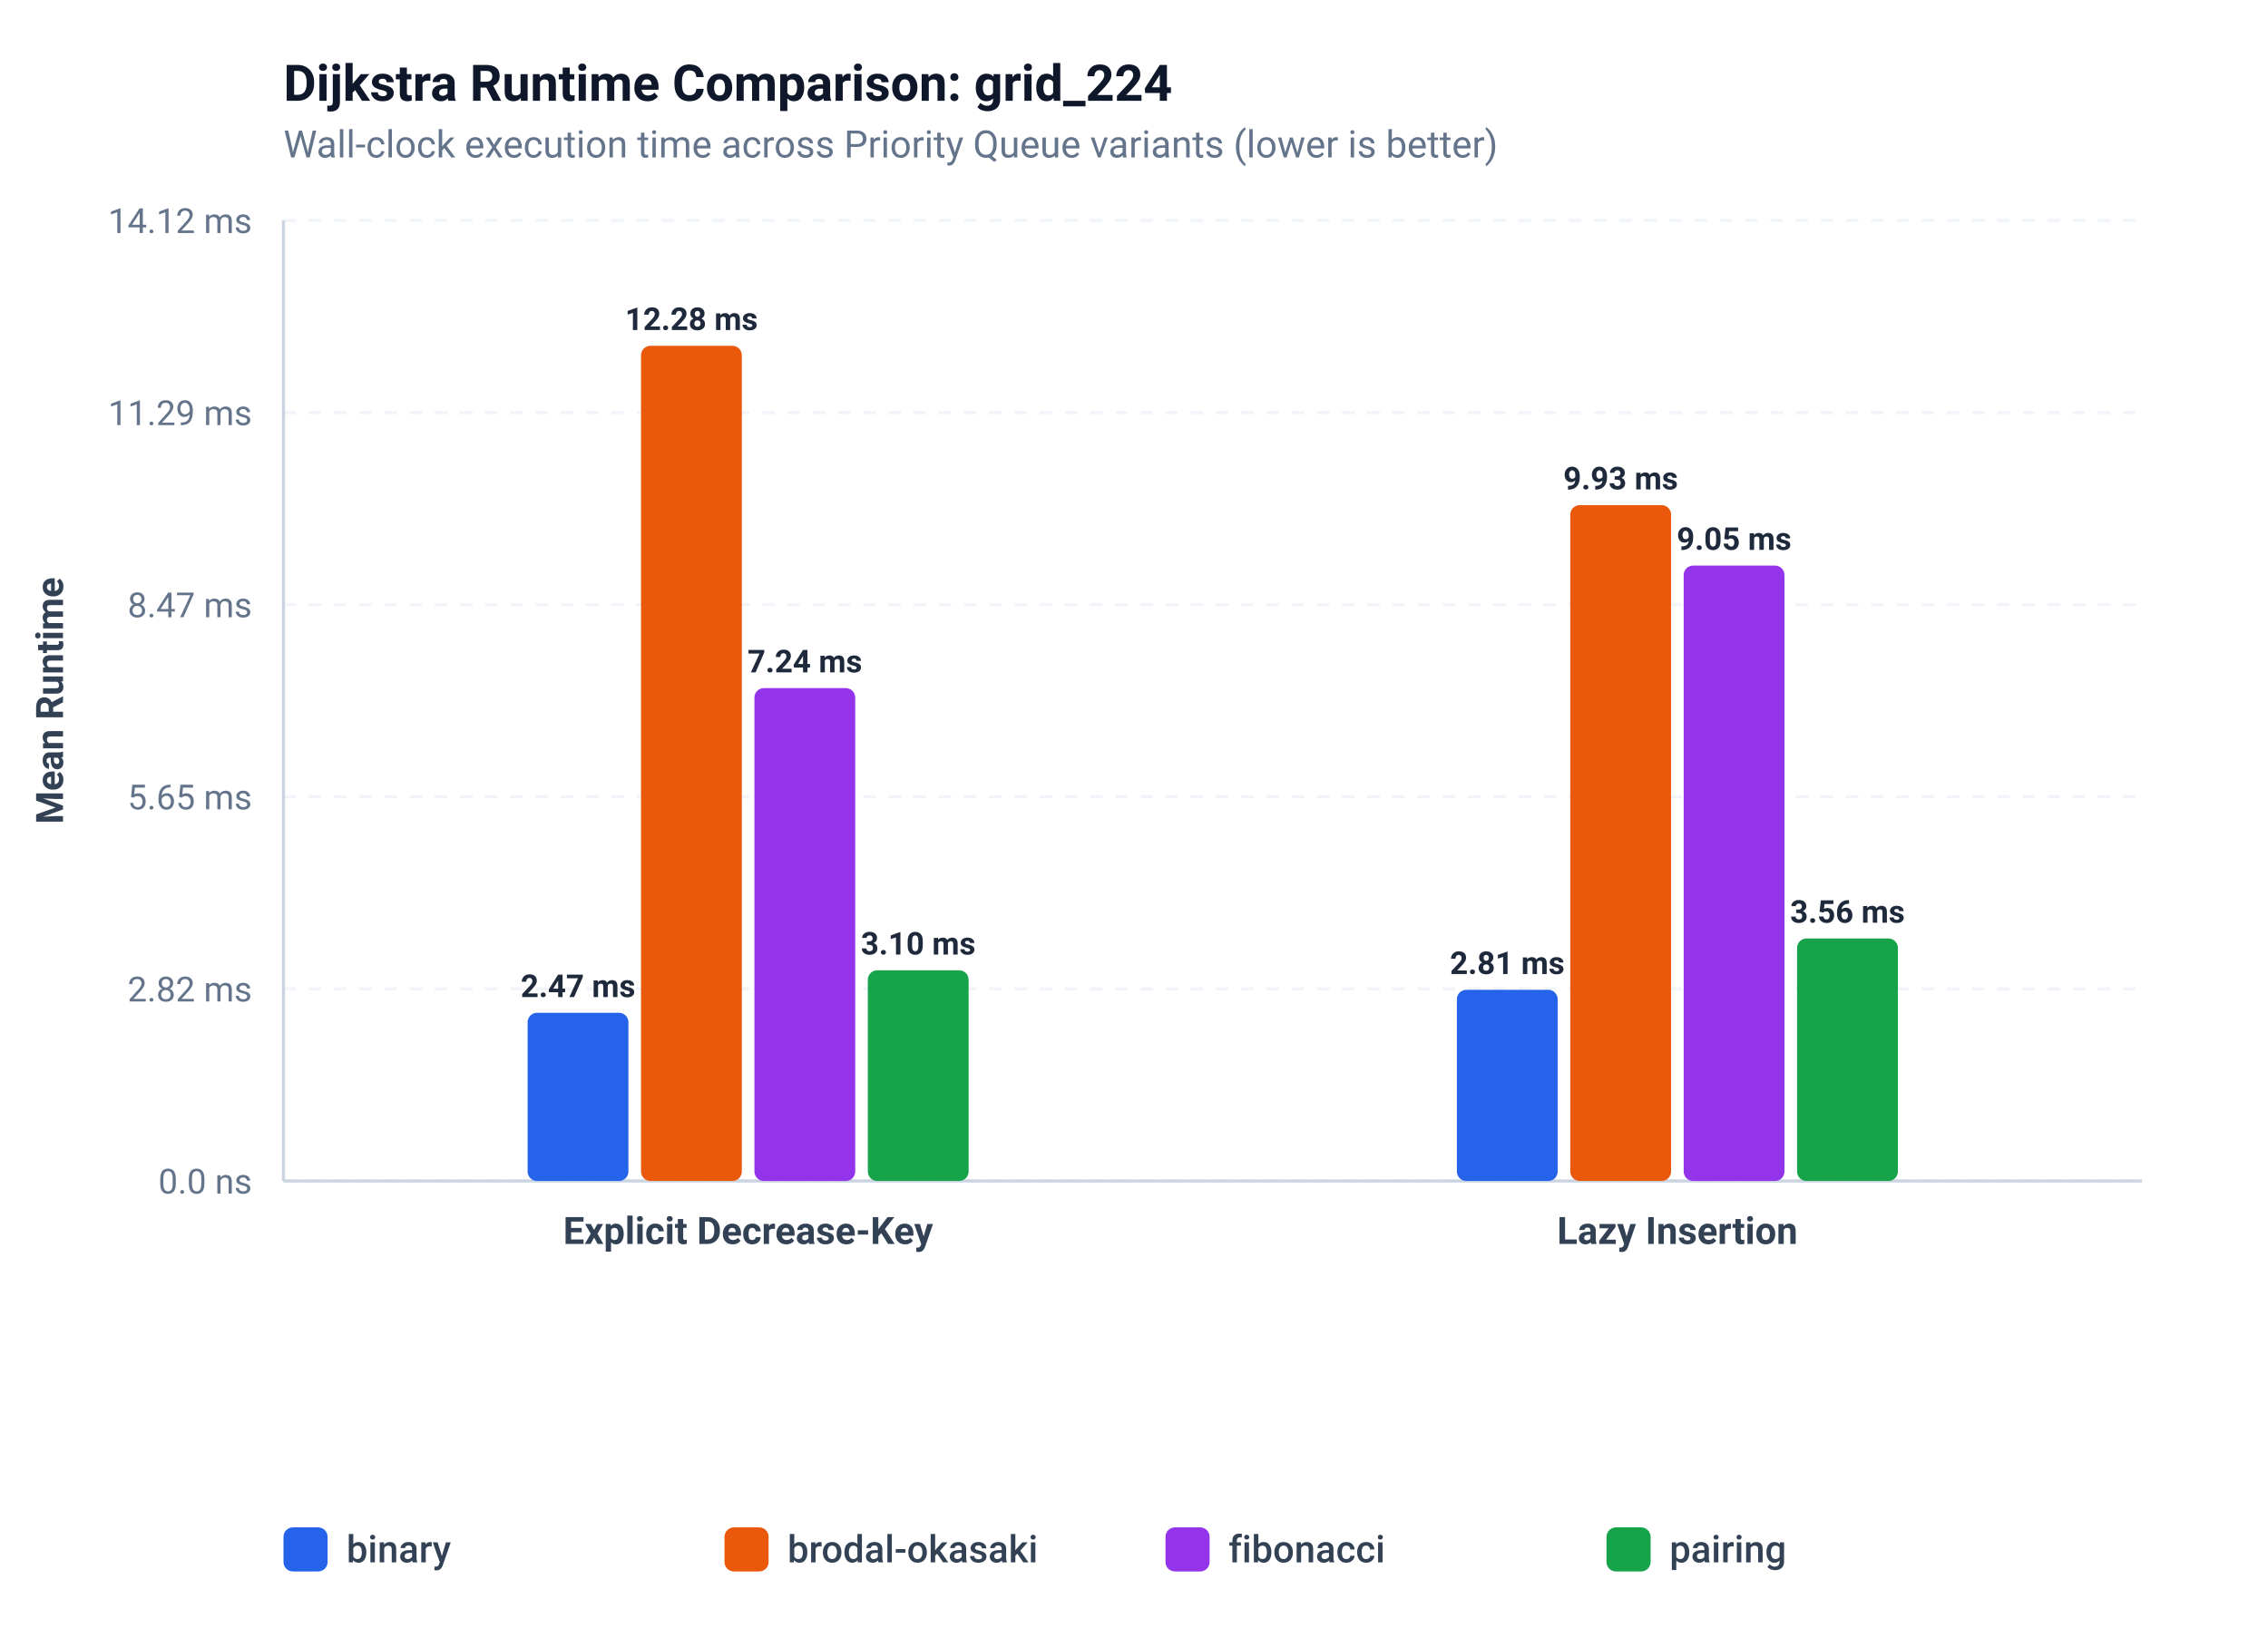
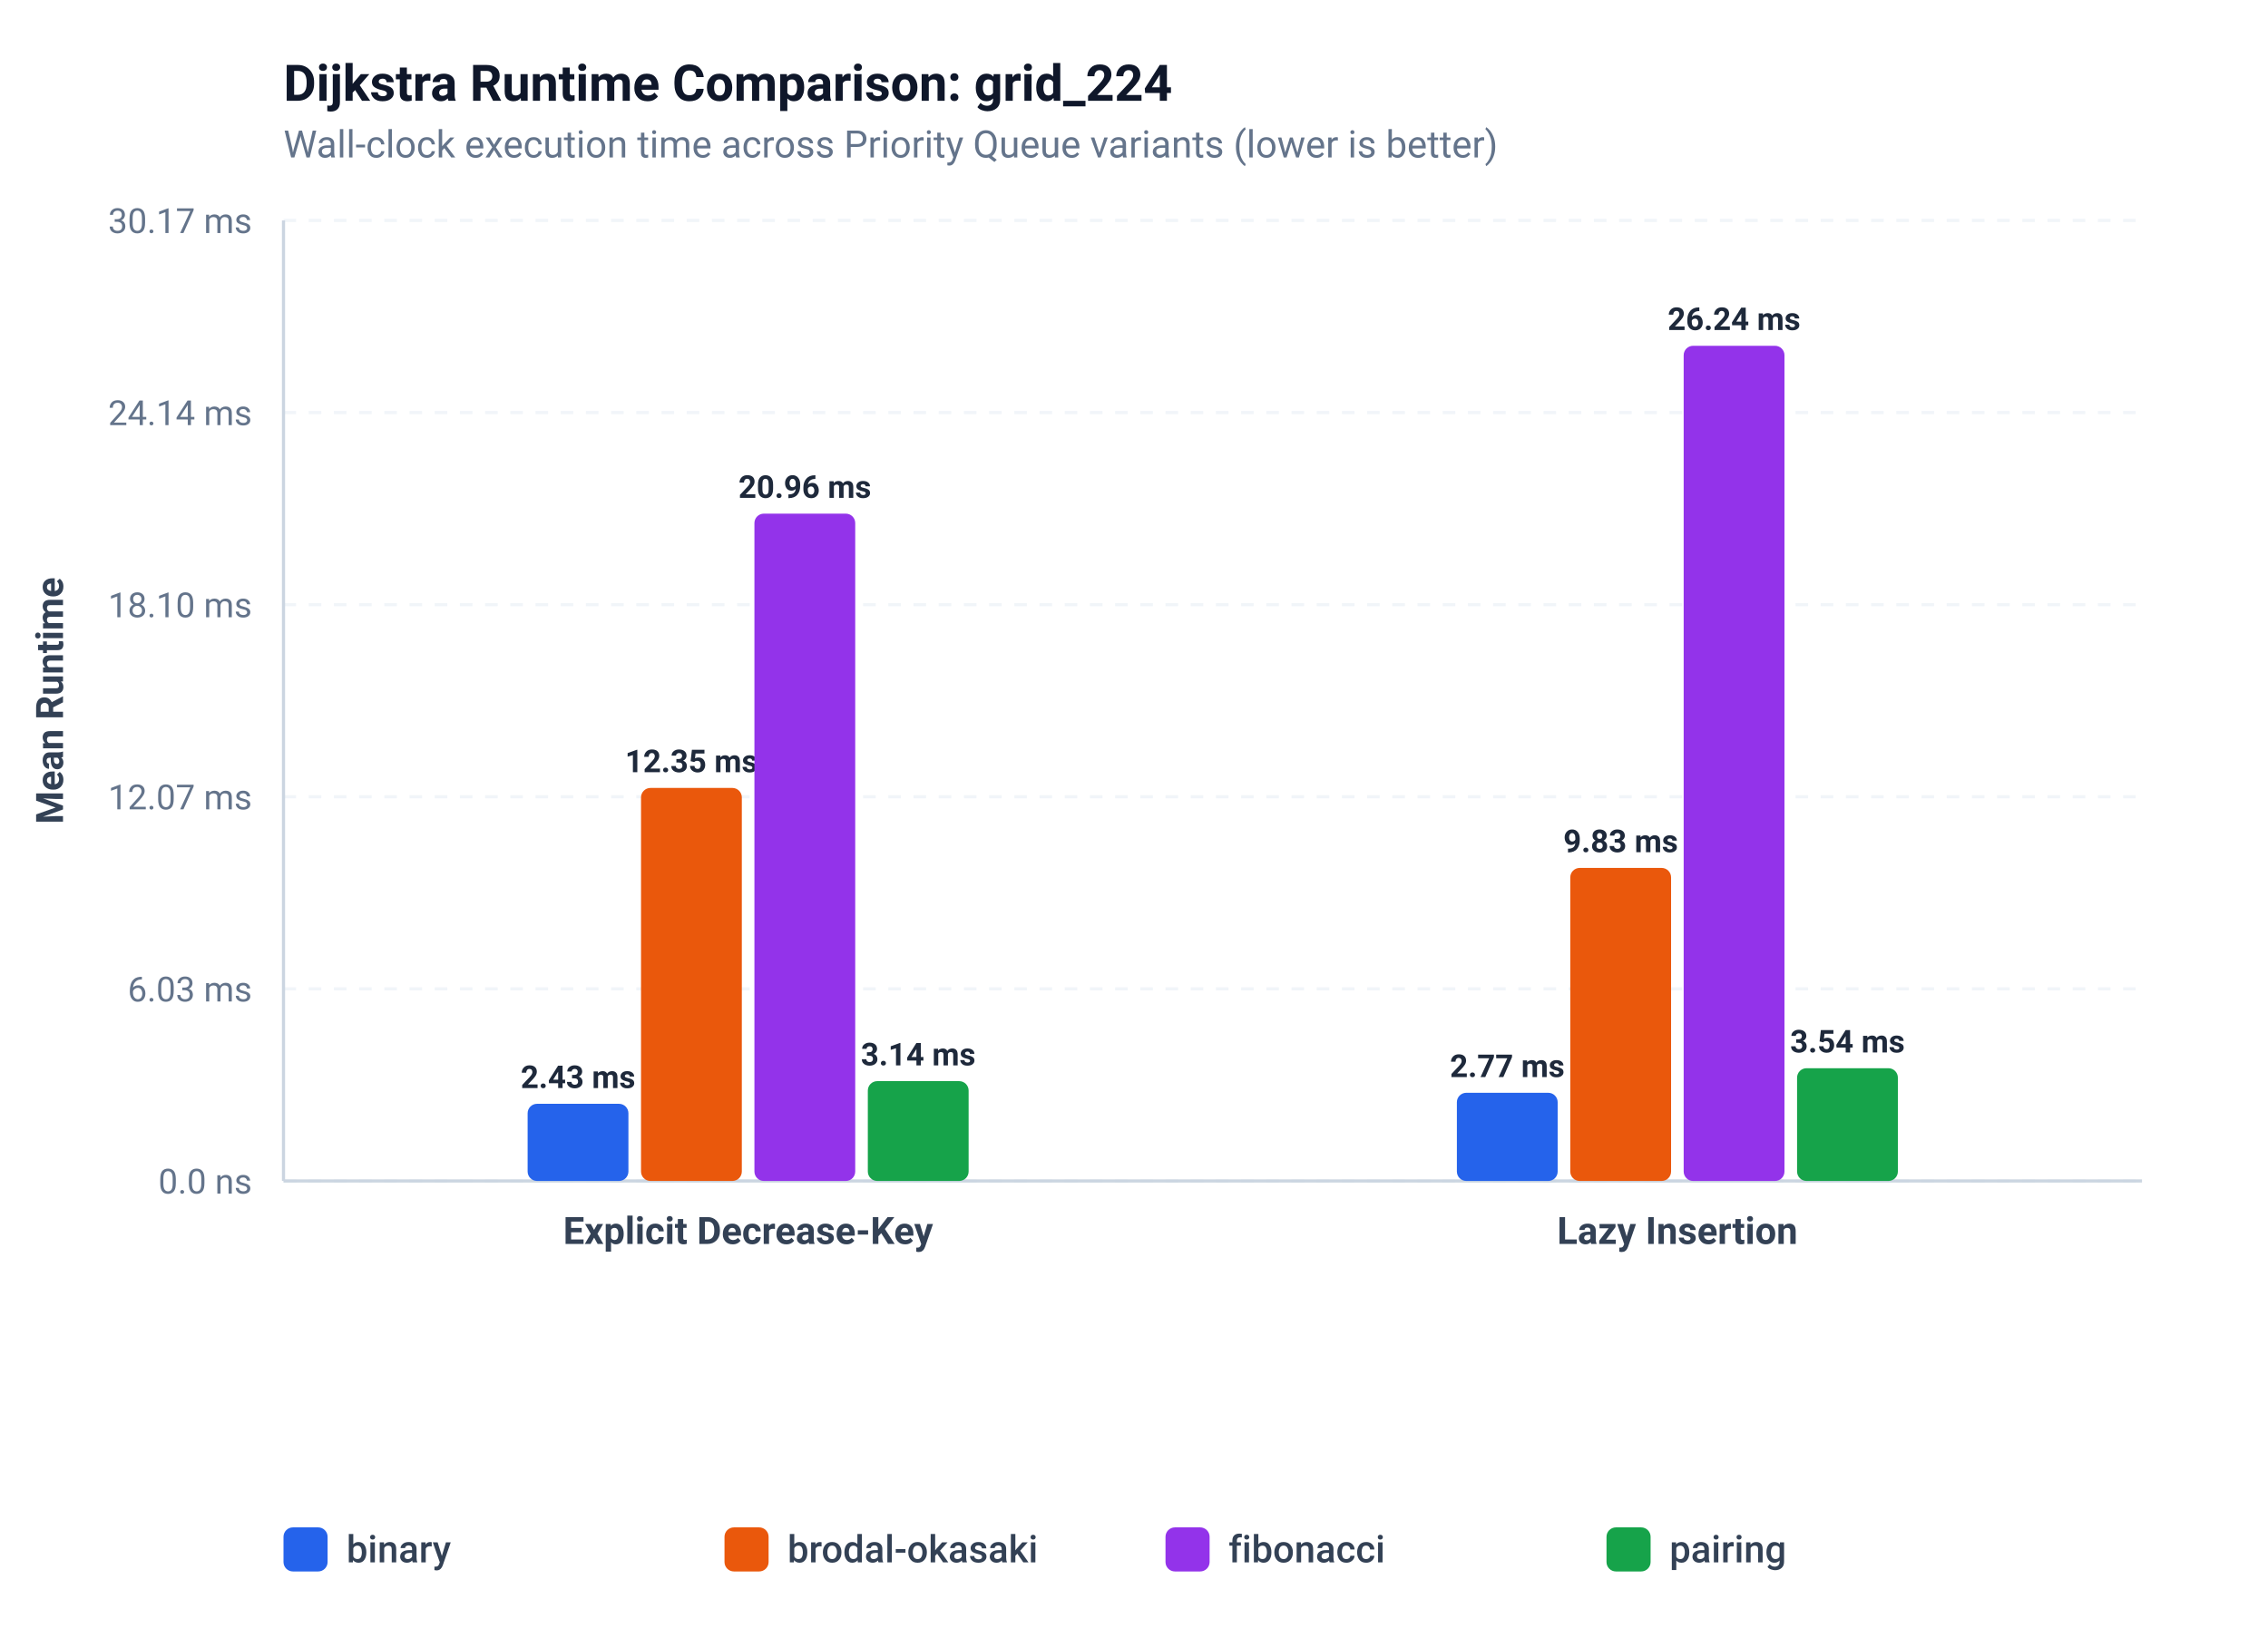
<svg xmlns="http://www.w3.org/2000/svg" viewBox="0 0 720 520" width="720" height="520" style="background-color: #ffffff; font-family: -apple-system, BlinkMacSystemFont, Segoe UI, Roboto, sans-serif;">
  <defs>
    <style>
    .axis { stroke: #CBD5E1; stroke-width: 1; }
    .grid { stroke: #F1F5F9; stroke-width: 1; stroke-dasharray: 4,4; }
    .baseline { stroke: #EF4444; stroke-width: 1.5; stroke-dasharray: 3,3; }
    .tick-label { font-size: 11px; fill: #64748B; }
    .axis-title { font-size: 12px; font-weight: 600; fill: #334155; }
    .chart-title { font-size: 16px; font-weight: 700; fill: #0F172A; }
    .chart-subtitle { font-size: 12px; fill: #64748B; }
    .bar-label { font-size: 9px; font-weight: 600; fill: #1E293B; text-anchor: middle; }
    .legend-text { font-size: 12px; fill: #334155; font-weight: 500; dominant-baseline: central; }
    .bar-label { font-size: 10px; font-weight: 600; fill: #1E293B; text-anchor: middle; }
  </style>
  </defs>
  <text x="90" y="32" class="chart-title">Dijkstra Runtime Comparison: grid_224</text>
  <text x="90" y="50" class="chart-subtitle">Wall-clock execution time across Priority Queue variants (lower is better)</text>
  <line x1="90" y1="375.0" x2="680" y2="375.0" class="grid" />
  <text x="80" y="379.0" class="tick-label" text-anchor="end">0.0 ns</text>
  <line x1="90" y1="314.0" x2="680" y2="314.0" class="grid" />
-   <text x="80" y="318.0" class="tick-label" text-anchor="end">2.82 ms</text>
+   <text x="80" y="318.0" class="tick-label" text-anchor="end">6.03 ms</text>
  <line x1="90" y1="253.0" x2="680" y2="253.0" class="grid" />
-   <text x="80" y="257.0" class="tick-label" text-anchor="end">5.65 ms</text>
+   <text x="80" y="257.0" class="tick-label" text-anchor="end">12.07 ms</text>
  <line x1="90" y1="192.0" x2="680" y2="192.0" class="grid" />
-   <text x="80" y="196.0" class="tick-label" text-anchor="end">8.47 ms</text>
+   <text x="80" y="196.0" class="tick-label" text-anchor="end">18.10 ms</text>
  <line x1="90" y1="131.0" x2="680" y2="131.0" class="grid" />
-   <text x="80" y="135.0" class="tick-label" text-anchor="end">11.29 ms</text>
+   <text x="80" y="135.0" class="tick-label" text-anchor="end">24.14 ms</text>
  <line x1="90" y1="70.0" x2="680" y2="70.0" class="grid" />
-   <text x="80" y="74.0" class="tick-label" text-anchor="end">14.12 ms</text>
+   <text x="80" y="74.0" class="tick-label" text-anchor="end">30.17 ms</text>
  <line x1="90" y1="70" x2="90" y2="375" class="axis" />
  <line x1="90" y1="375" x2="680" y2="375" class="axis" />
  <text x="-222.5" y="20" class="axis-title" text-anchor="middle" transform="rotate(-90)">Mean Runtime</text>
  <text x="237.5" y="395" class="axis-title" font-size="11px" text-anchor="middle">Explicit Decrease-Key</text>
-   <rect x="167.5" y="321.6" width="32.0" height="53.4" fill="#2563EB" rx="3" ry="3" />
-   <text x="183.5" y="316.6" class="bar-label">2.47 ms</text>
-   <rect x="203.5" y="109.8" width="32.0" height="265.2" fill="#EA580C" rx="3" ry="3" />
-   <text x="219.5" y="104.8" class="bar-label">12.28 ms</text>
-   <rect x="239.5" y="218.5" width="32.0" height="156.5" fill="#9333EA" rx="3" ry="3" />
-   <text x="255.5" y="213.5" class="bar-label">7.24 ms</text>
-   <rect x="275.5" y="308.1" width="32.0" height="66.9" fill="#16A34A" rx="3" ry="3" />
-   <text x="291.5" y="303.1" class="bar-label">3.10 ms</text>
+   <rect x="167.5" y="350.5" width="32.0" height="24.5" fill="#2563EB" rx="3" ry="3" />
+   <text x="183.5" y="345.5" class="bar-label">2.43 ms</text>
+   <rect x="203.5" y="250.2" width="32.0" height="124.8" fill="#EA580C" rx="3" ry="3" />
+   <text x="219.5" y="245.2" class="bar-label">12.35 ms</text>
+   <rect x="239.5" y="163.1" width="32.0" height="211.9" fill="#9333EA" rx="3" ry="3" />
+   <text x="255.5" y="158.1" class="bar-label">20.96 ms</text>
+   <rect x="275.5" y="343.3" width="32.0" height="31.7" fill="#16A34A" rx="3" ry="3" />
+   <text x="291.5" y="338.3" class="bar-label">3.14 ms</text>
  <text x="532.5" y="395" class="axis-title" font-size="11px" text-anchor="middle">Lazy Insertion</text>
-   <rect x="462.5" y="314.3" width="32.0" height="60.7" fill="#2563EB" rx="3" ry="3" />
-   <text x="478.5" y="309.3" class="bar-label">2.81 ms</text>
-   <rect x="498.5" y="160.4" width="32.0" height="214.6" fill="#EA580C" rx="3" ry="3" />
-   <text x="514.5" y="155.4" class="bar-label">9.93 ms</text>
-   <rect x="534.5" y="179.6" width="32.0" height="195.4" fill="#9333EA" rx="3" ry="3" />
-   <text x="550.5" y="174.6" class="bar-label">9.05 ms</text>
-   <rect x="570.5" y="298.0" width="32.0" height="77.0" fill="#16A34A" rx="3" ry="3" />
-   <text x="586.5" y="293.0" class="bar-label">3.56 ms</text>
+   <rect x="462.5" y="347.0" width="32.0" height="28.0" fill="#2563EB" rx="3" ry="3" />
+   <text x="478.5" y="342.0" class="bar-label">2.77 ms</text>
+   <rect x="498.5" y="275.6" width="32.0" height="99.4" fill="#EA580C" rx="3" ry="3" />
+   <text x="514.5" y="270.6" class="bar-label">9.83 ms</text>
+   <rect x="534.5" y="109.8" width="32.0" height="265.2" fill="#9333EA" rx="3" ry="3" />
+   <text x="550.5" y="104.8" class="bar-label">26.24 ms</text>
+   <rect x="570.5" y="339.2" width="32.0" height="35.8" fill="#16A34A" rx="3" ry="3" />
+   <text x="586.5" y="334.2" class="bar-label">3.54 ms</text>
  <rect x="90.0" y="485.0" width="14" height="14" fill="#2563EB" rx="3" ry="3" />
  <text x="110.0" y="492.0" class="legend-text">binary</text>
  <rect x="230.0" y="485.0" width="14" height="14" fill="#EA580C" rx="3" ry="3" />
  <text x="250.0" y="492.0" class="legend-text">brodal-okasaki</text>
  <rect x="370.0" y="485.0" width="14" height="14" fill="#9333EA" rx="3" ry="3" />
  <text x="390.0" y="492.0" class="legend-text">fibonacci</text>
  <rect x="510.0" y="485.0" width="14" height="14" fill="#16A34A" rx="3" ry="3" />
  <text x="530.0" y="492.0" class="legend-text">pairing</text>
</svg>
